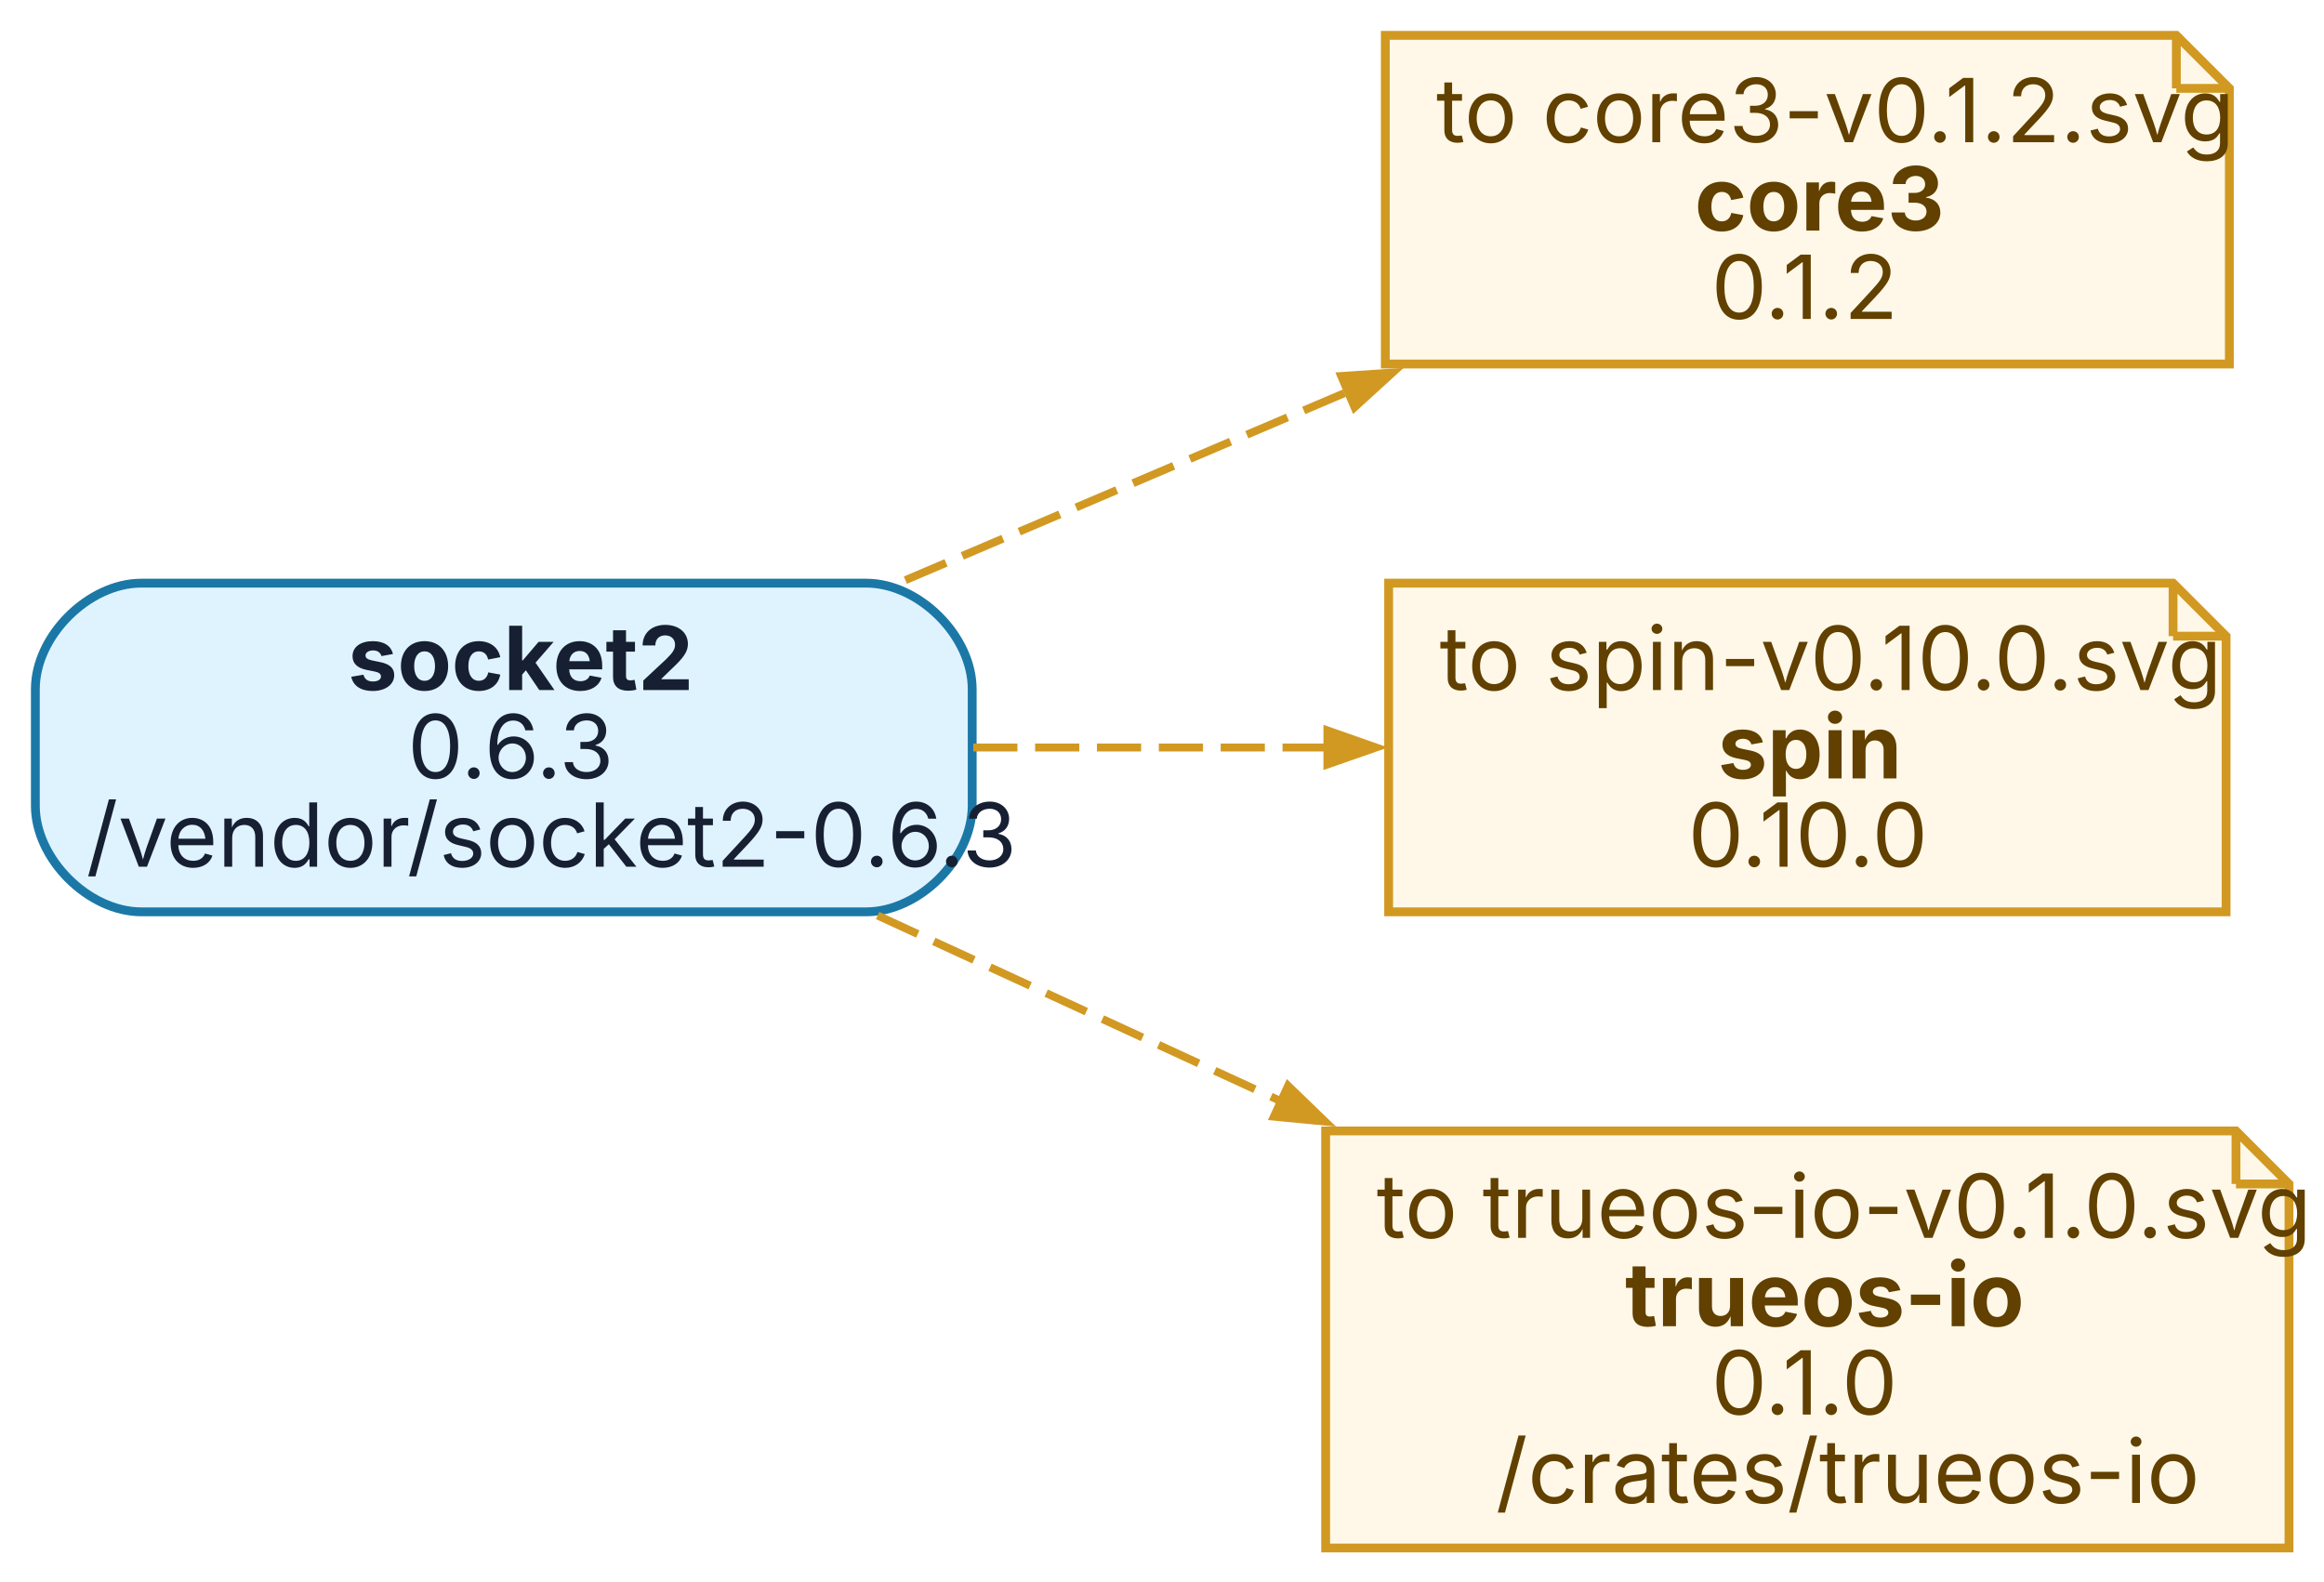
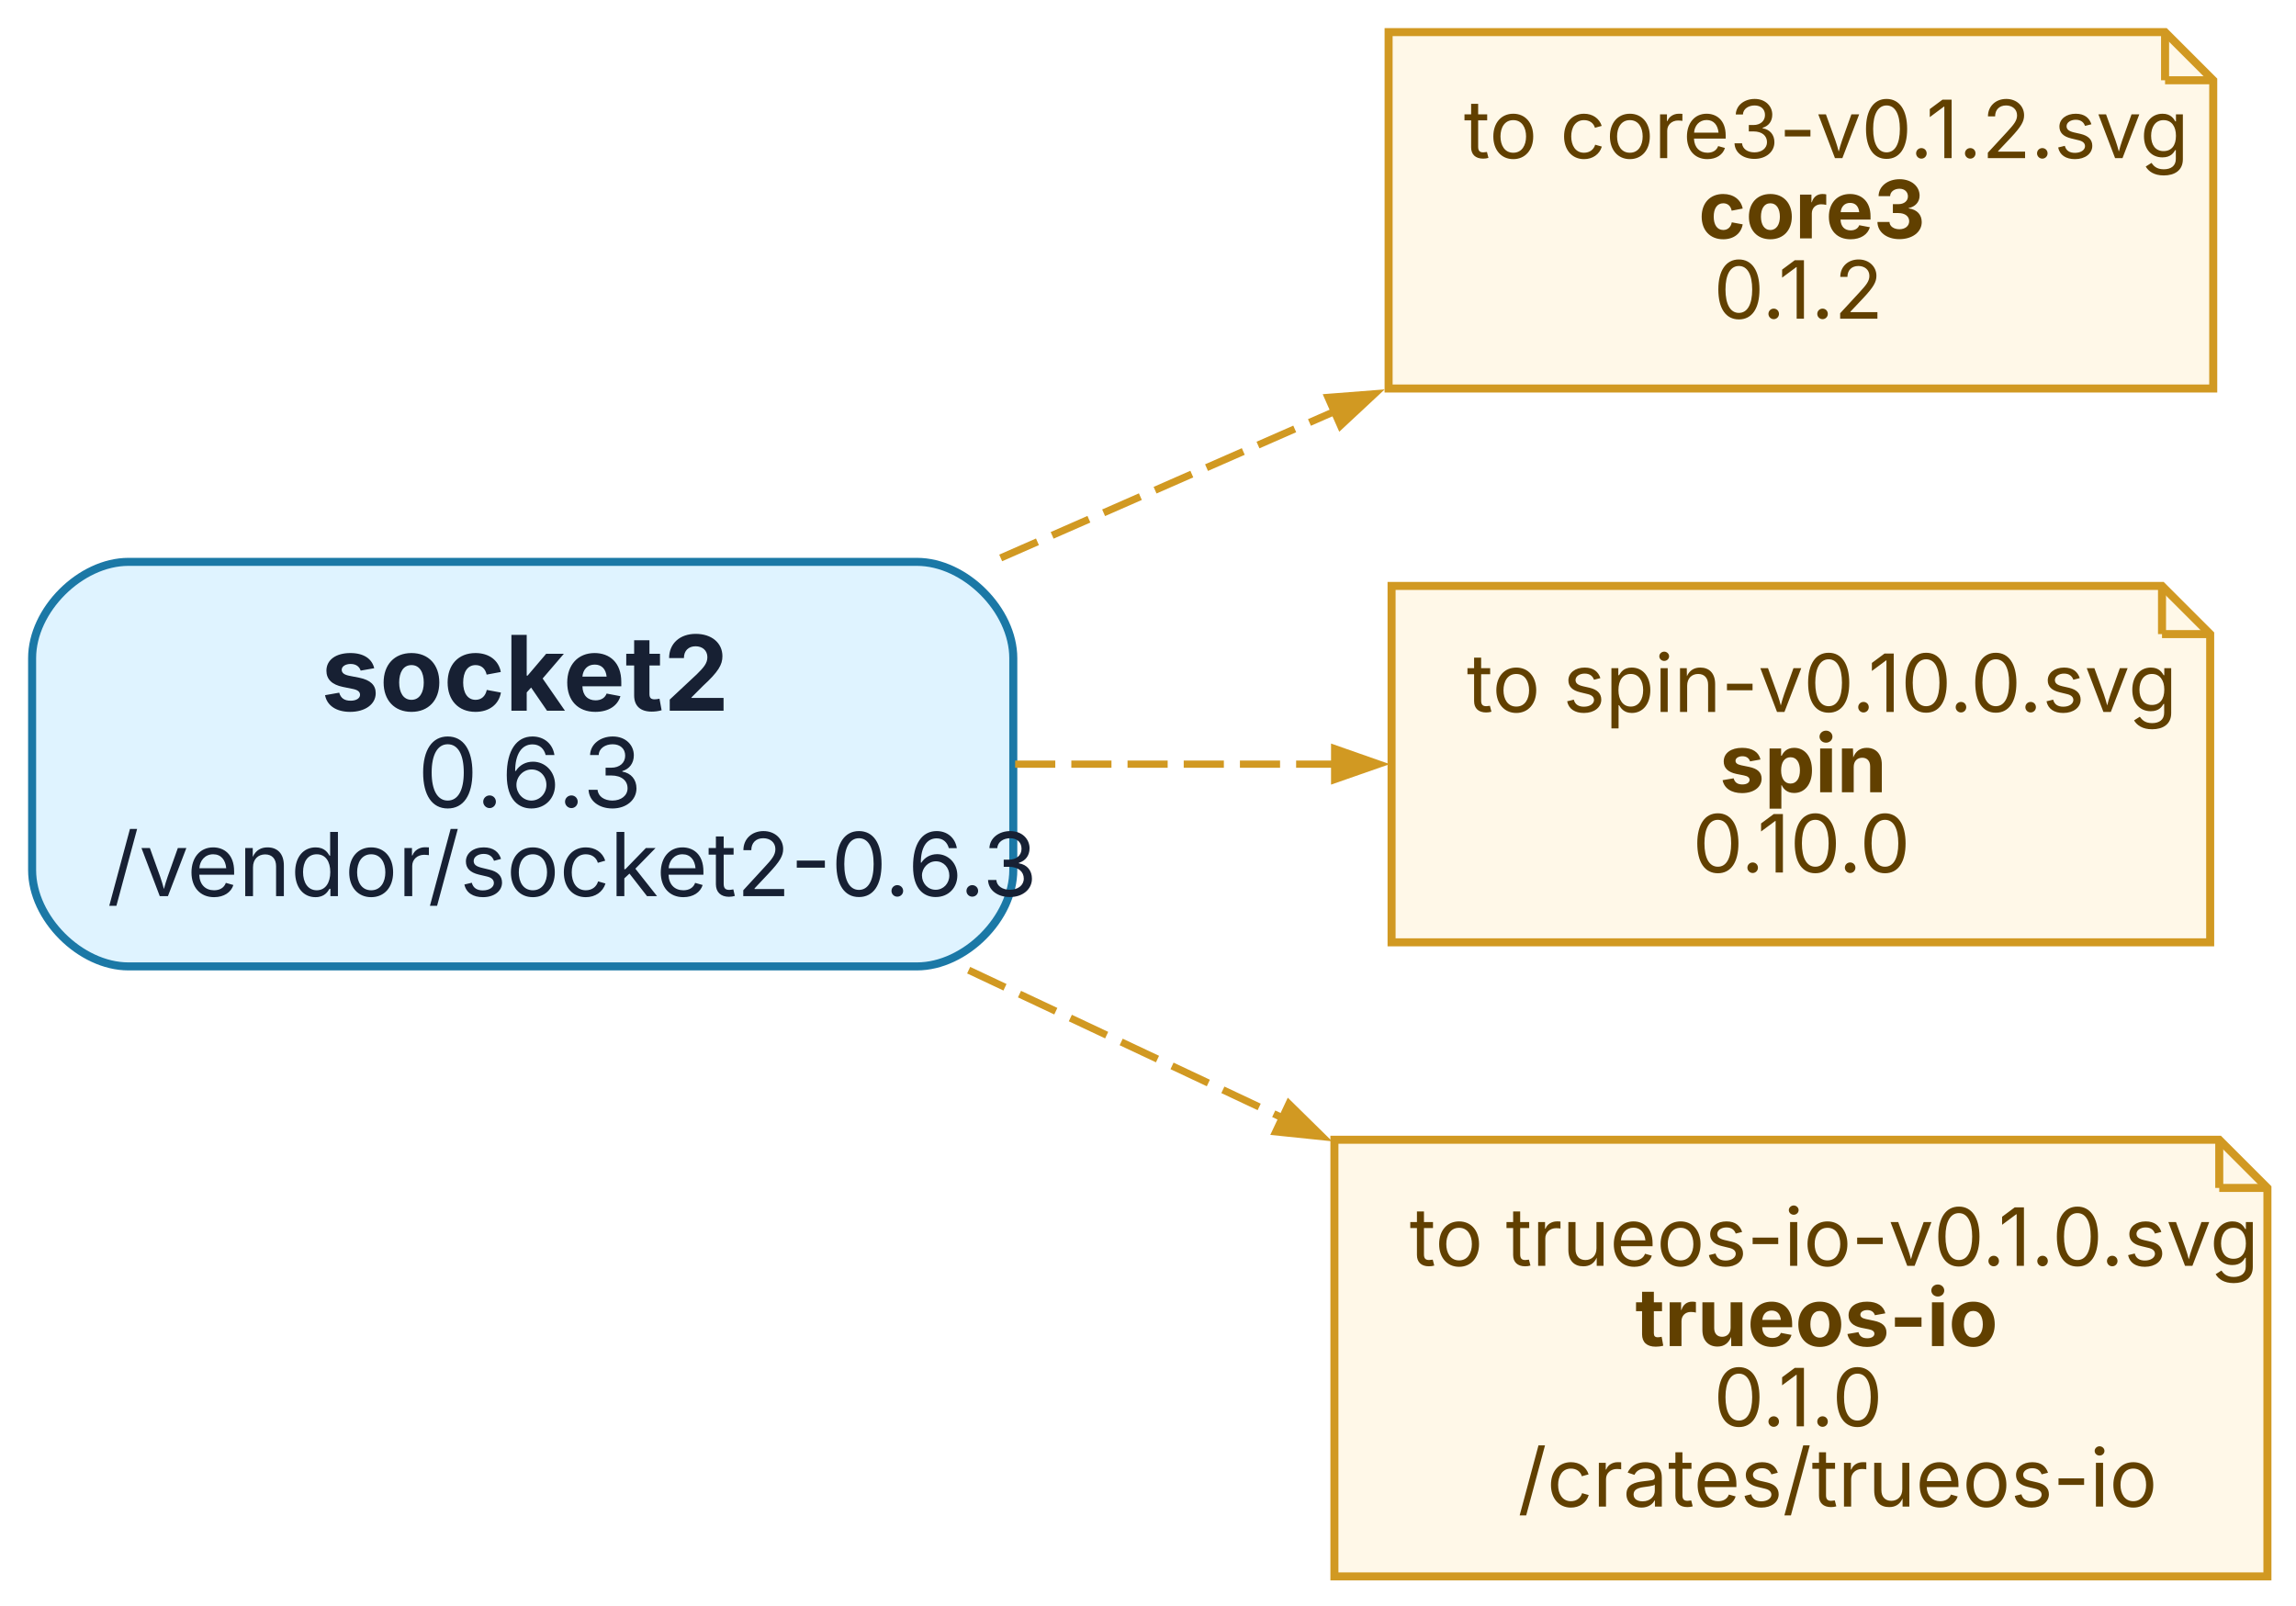
- <svg xmlns="http://www.w3.org/2000/svg" width="263pt" height="179pt" viewBox="0.00 0.00 263.00 179.00">
-   <g id="graph0" class="graph" transform="scale(1 1) rotate(0) translate(4 175.2)">
-     <polygon fill="white" stroke="none" points="-4,4 -4,-175.2 259.04,-175.2 259.04,4 -4,4" />
+ <svg xmlns="http://www.w3.org/2000/svg" width="286pt" height="200pt" viewBox="0.00 0.00 286.00 200.00">
+   <g id="graph0" class="graph" transform="scale(1 1) rotate(0) translate(4 196.4)">
+     <polygon fill="white" stroke="none" points="-4,4 -4,-196.4 282.44,-196.4 282.44,4 -4,4" />
    <g id="node1" class="node">
-       <path fill="#dff3ff" stroke="#1b78a6" d="M94.02,-109.2C94.02,-109.2 12,-109.2 12,-109.2 6,-109.2 0,-103.2 0,-97.2 0,-97.2 0,-84 0,-84 0,-78 6,-72 12,-72 12,-72 94.02,-72 94.02,-72 100.02,-72 106.02,-78 106.02,-84 106.02,-84 106.02,-97.2 106.02,-97.2 106.02,-103.2 100.02,-109.2 94.02,-109.2" />
-       <text xml:space="preserve" text-anchor="start" x="35.38" y="-97.1" font-family="Inter,Arial" font-weight="bold" font-size="10.00" fill="#172033">socket2</text>
-       <text xml:space="preserve" text-anchor="start" x="42.13" y="-87.1" font-family="Inter,Arial" font-size="10.00" fill="#172033">0.6.3</text>
-       <text xml:space="preserve" text-anchor="start" x="5.76" y="-77.1" font-family="Inter,Arial" font-size="10.00" fill="#172033">/vendor/socket2-0.6.3</text>
+       <path fill="#dff3ff" stroke="#1b78a6" d="M110.22,-126.4C110.22,-126.4 12,-126.4 12,-126.4 6,-126.4 0,-120.4 0,-114.4 0,-114.4 0,-88 0,-88 0,-82 6,-76 12,-76 12,-76 110.22,-76 110.22,-76 116.22,-76 122.22,-82 122.22,-88 122.22,-88 122.22,-114.4 122.22,-114.4 122.22,-120.4 116.22,-126.4 110.22,-126.4" />
+       <text xml:space="preserve" text-anchor="start" x="35.99" y="-107.85" font-family="Inter,Arial" font-weight="bold" font-size="13.00" fill="#172033">socket2</text>
+       <text xml:space="preserve" text-anchor="start" x="47.99" y="-95.8" font-family="Inter,Arial" font-size="12.00" fill="#172033">0.6.3</text>
+       <text xml:space="preserve" text-anchor="start" x="9.36" y="-84.75" font-family="Inter,Arial" font-size="11.00" fill="#172033">/vendor/socket2-0.6.3</text>
    </g>
    <g id="node2" class="node">
-       <polygon fill="#fff8e8" stroke="#d19922" points="242.29,-171.2 152.77,-171.2 152.77,-134 248.29,-134 248.29,-165.2 242.29,-171.2" />
-       <polyline fill="none" stroke="#d19922" points="242.29,-171.2 242.29,-165.2" />
-       <polyline fill="none" stroke="#d19922" points="248.29,-165.2 242.29,-165.2" />
-       <text xml:space="preserve" text-anchor="start" x="158.53" y="-159.1" font-family="Inter,Arial" font-size="10.00" fill="#614000">to core3-v0.1.2.svg</text>
-       <text xml:space="preserve" text-anchor="start" x="187.78" y="-149.1" font-family="Inter,Arial" font-weight="bold" font-size="10.00" fill="#614000">core3</text>
-       <text xml:space="preserve" text-anchor="start" x="189.66" y="-139.1" font-family="Inter,Arial" font-size="10.00" fill="#614000">0.1.2</text>
+       <polygon fill="#fff8e8" stroke="#d19922" points="265.69,-192.4 168.97,-192.4 168.97,-148 271.69,-148 271.69,-186.4 265.69,-192.4" />
+       <polyline fill="none" stroke="#d19922" points="265.69,-192.4 265.69,-186.4" />
+       <polyline fill="none" stroke="#d19922" points="271.69,-186.4 265.69,-186.4" />
+       <text xml:space="preserve" text-anchor="start" x="178.33" y="-176.7" font-family="Inter,Arial" font-size="10.00" fill="#614000">to core3-v0.1.2.svg</text>
+       <text xml:space="preserve" text-anchor="start" x="207.58" y="-166.7" font-family="Inter,Arial" font-weight="bold" font-size="10.00" fill="#614000">core3</text>
+       <text xml:space="preserve" text-anchor="start" x="209.45" y="-156.7" font-family="Inter,Arial" font-size="10.00" fill="#614000">0.1.2</text>
    </g>
    <g id="edge1" class="edge">
-       <path fill="none" stroke="#d19922" stroke-width="0.9" stroke-dasharray="5,2" d="M98.46,-109.54C114.39,-116.33 132.47,-124.03 148.88,-131.02" />
-       <polygon fill="#d19922" stroke="#d19922" stroke-width="0.9" points="147.78,-132.64 153.6,-133.03 149.29,-129.1 147.78,-132.64" />
+       <path fill="none" stroke="#d19922" stroke-width="0.9" stroke-dasharray="5,2" d="M120.65,-126.89C134.28,-132.87 148.77,-139.23 162.33,-145.18" />
+       <polygon fill="#d19922" stroke="#d19922" stroke-width="0.9" points="161.43,-146.89 167.24,-147.34 162.98,-143.37 161.43,-146.89" />
    </g>
    <g id="node3" class="node">
-       <polygon fill="#fff8e8" stroke="#d19922" points="241.92,-109.2 153.15,-109.2 153.15,-72 247.92,-72 247.92,-103.2 241.92,-109.2" />
-       <polyline fill="none" stroke="#d19922" points="241.92,-109.2 241.92,-103.2" />
-       <polyline fill="none" stroke="#d19922" points="247.92,-103.2 241.92,-103.2" />
-       <text xml:space="preserve" text-anchor="start" x="158.91" y="-97.1" font-family="Inter,Arial" font-size="10.00" fill="#614000">to spin-v0.10.0.svg</text>
-       <text xml:space="preserve" text-anchor="start" x="190.41" y="-87.1" font-family="Inter,Arial" font-weight="bold" font-size="10.00" fill="#614000">spin</text>
-       <text xml:space="preserve" text-anchor="start" x="187.03" y="-77.1" font-family="Inter,Arial" font-size="10.00" fill="#614000">0.10.0</text>
+       <polygon fill="#fff8e8" stroke="#d19922" points="265.31,-123.4 169.34,-123.4 169.34,-79 271.31,-79 271.31,-117.4 265.31,-123.4" />
+       <polyline fill="none" stroke="#d19922" points="265.31,-123.4 265.31,-117.4" />
+       <polyline fill="none" stroke="#d19922" points="271.31,-117.4 265.31,-117.4" />
+       <text xml:space="preserve" text-anchor="start" x="178.7" y="-107.7" font-family="Inter,Arial" font-size="10.00" fill="#614000">to spin-v0.10.0.svg</text>
+       <text xml:space="preserve" text-anchor="start" x="210.2" y="-97.7" font-family="Inter,Arial" font-weight="bold" font-size="10.00" fill="#614000">spin</text>
+       <text xml:space="preserve" text-anchor="start" x="206.83" y="-87.7" font-family="Inter,Arial" font-size="10.00" fill="#614000">0.10.0</text>
    </g>
    <g id="edge2" class="edge">
-       <path fill="none" stroke="#d19922" stroke-width="0.9" stroke-dasharray="5,2" d="M106.14,-90.6C119.19,-90.6 133.21,-90.6 146.32,-90.6" />
-       <polygon fill="#d19922" stroke="#d19922" stroke-width="0.9" points="146.22,-92.53 151.72,-90.6 146.22,-88.68 146.22,-92.53" />
+       <path fill="none" stroke="#d19922" stroke-width="0.9" stroke-dasharray="5,2" d="M122.45,-101.2C135.57,-101.2 149.42,-101.2 162.41,-101.2" />
+       <polygon fill="#d19922" stroke="#d19922" stroke-width="0.9" points="162.25,-103.13 167.75,-101.2 162.25,-99.28 162.25,-103.13" />
    </g>
    <g id="node4" class="node">
-       <polygon fill="#fff8e8" stroke="#d19922" points="249.04,-47.2 146.02,-47.2 146.02,0 255.04,0 255.04,-41.2 249.04,-47.2" />
-       <polyline fill="none" stroke="#d19922" points="249.04,-47.2 249.04,-41.2" />
-       <polyline fill="none" stroke="#d19922" points="255.04,-41.2 249.04,-41.2" />
-       <text xml:space="preserve" text-anchor="start" x="151.78" y="-35.1" font-family="Inter,Arial" font-size="10.00" fill="#614000">to trueos-io-v0.1.0.svg</text>
-       <text xml:space="preserve" text-anchor="start" x="179.91" y="-25.1" font-family="Inter,Arial" font-weight="bold" font-size="10.00" fill="#614000">trueos-io</text>
-       <text xml:space="preserve" text-anchor="start" x="189.66" y="-15.1" font-family="Inter,Arial" font-size="10.00" fill="#614000">0.1.0</text>
-       <text xml:space="preserve" text-anchor="start" x="165.28" y="-5.1" font-family="Inter,Arial" font-size="10.00" fill="#614000">/crates/trueos-io</text>
+       <polygon fill="#fff8e8" stroke="#d19922" points="272.44,-54.4 162.22,-54.4 162.22,0 278.44,0 278.44,-48.4 272.44,-54.4" />
+       <polyline fill="none" stroke="#d19922" points="272.44,-54.4 272.44,-48.4" />
+       <polyline fill="none" stroke="#d19922" points="278.44,-48.4 272.44,-48.4" />
+       <text xml:space="preserve" text-anchor="start" x="171.58" y="-38.7" font-family="Inter,Arial" font-size="10.00" fill="#614000">to trueos-io-v0.1.0.svg</text>
+       <text xml:space="preserve" text-anchor="start" x="199.7" y="-28.7" font-family="Inter,Arial" font-weight="bold" font-size="10.00" fill="#614000">trueos-io</text>
+       <text xml:space="preserve" text-anchor="start" x="209.45" y="-18.7" font-family="Inter,Arial" font-size="10.00" fill="#614000">0.1.0</text>
+       <text xml:space="preserve" text-anchor="start" x="185.08" y="-8.7" font-family="Inter,Arial" font-size="10.00" fill="#614000">/crates/trueos-io</text>
    </g>
    <g id="edge3" class="edge">
-       <path fill="none" stroke="#d19922" stroke-width="0.9" stroke-dasharray="5,2" d="M95.32,-71.58C109.56,-65.02 125.8,-57.55 141.14,-50.48" />
-       <polygon fill="#d19922" stroke="#d19922" stroke-width="0.9" points="141.77,-52.31 145.96,-48.26 140.16,-48.82 141.77,-52.31" />
+       <path fill="none" stroke="#d19922" stroke-width="0.9" stroke-dasharray="5,2" d="M116.66,-75.53C129.35,-69.55 142.96,-63.14 156,-57.01" />
+       <polygon fill="#d19922" stroke="#d19922" stroke-width="0.9" points="156.55,-58.88 160.71,-54.79 154.91,-55.39 156.55,-58.88" />
    </g>
  </g>
</svg>
